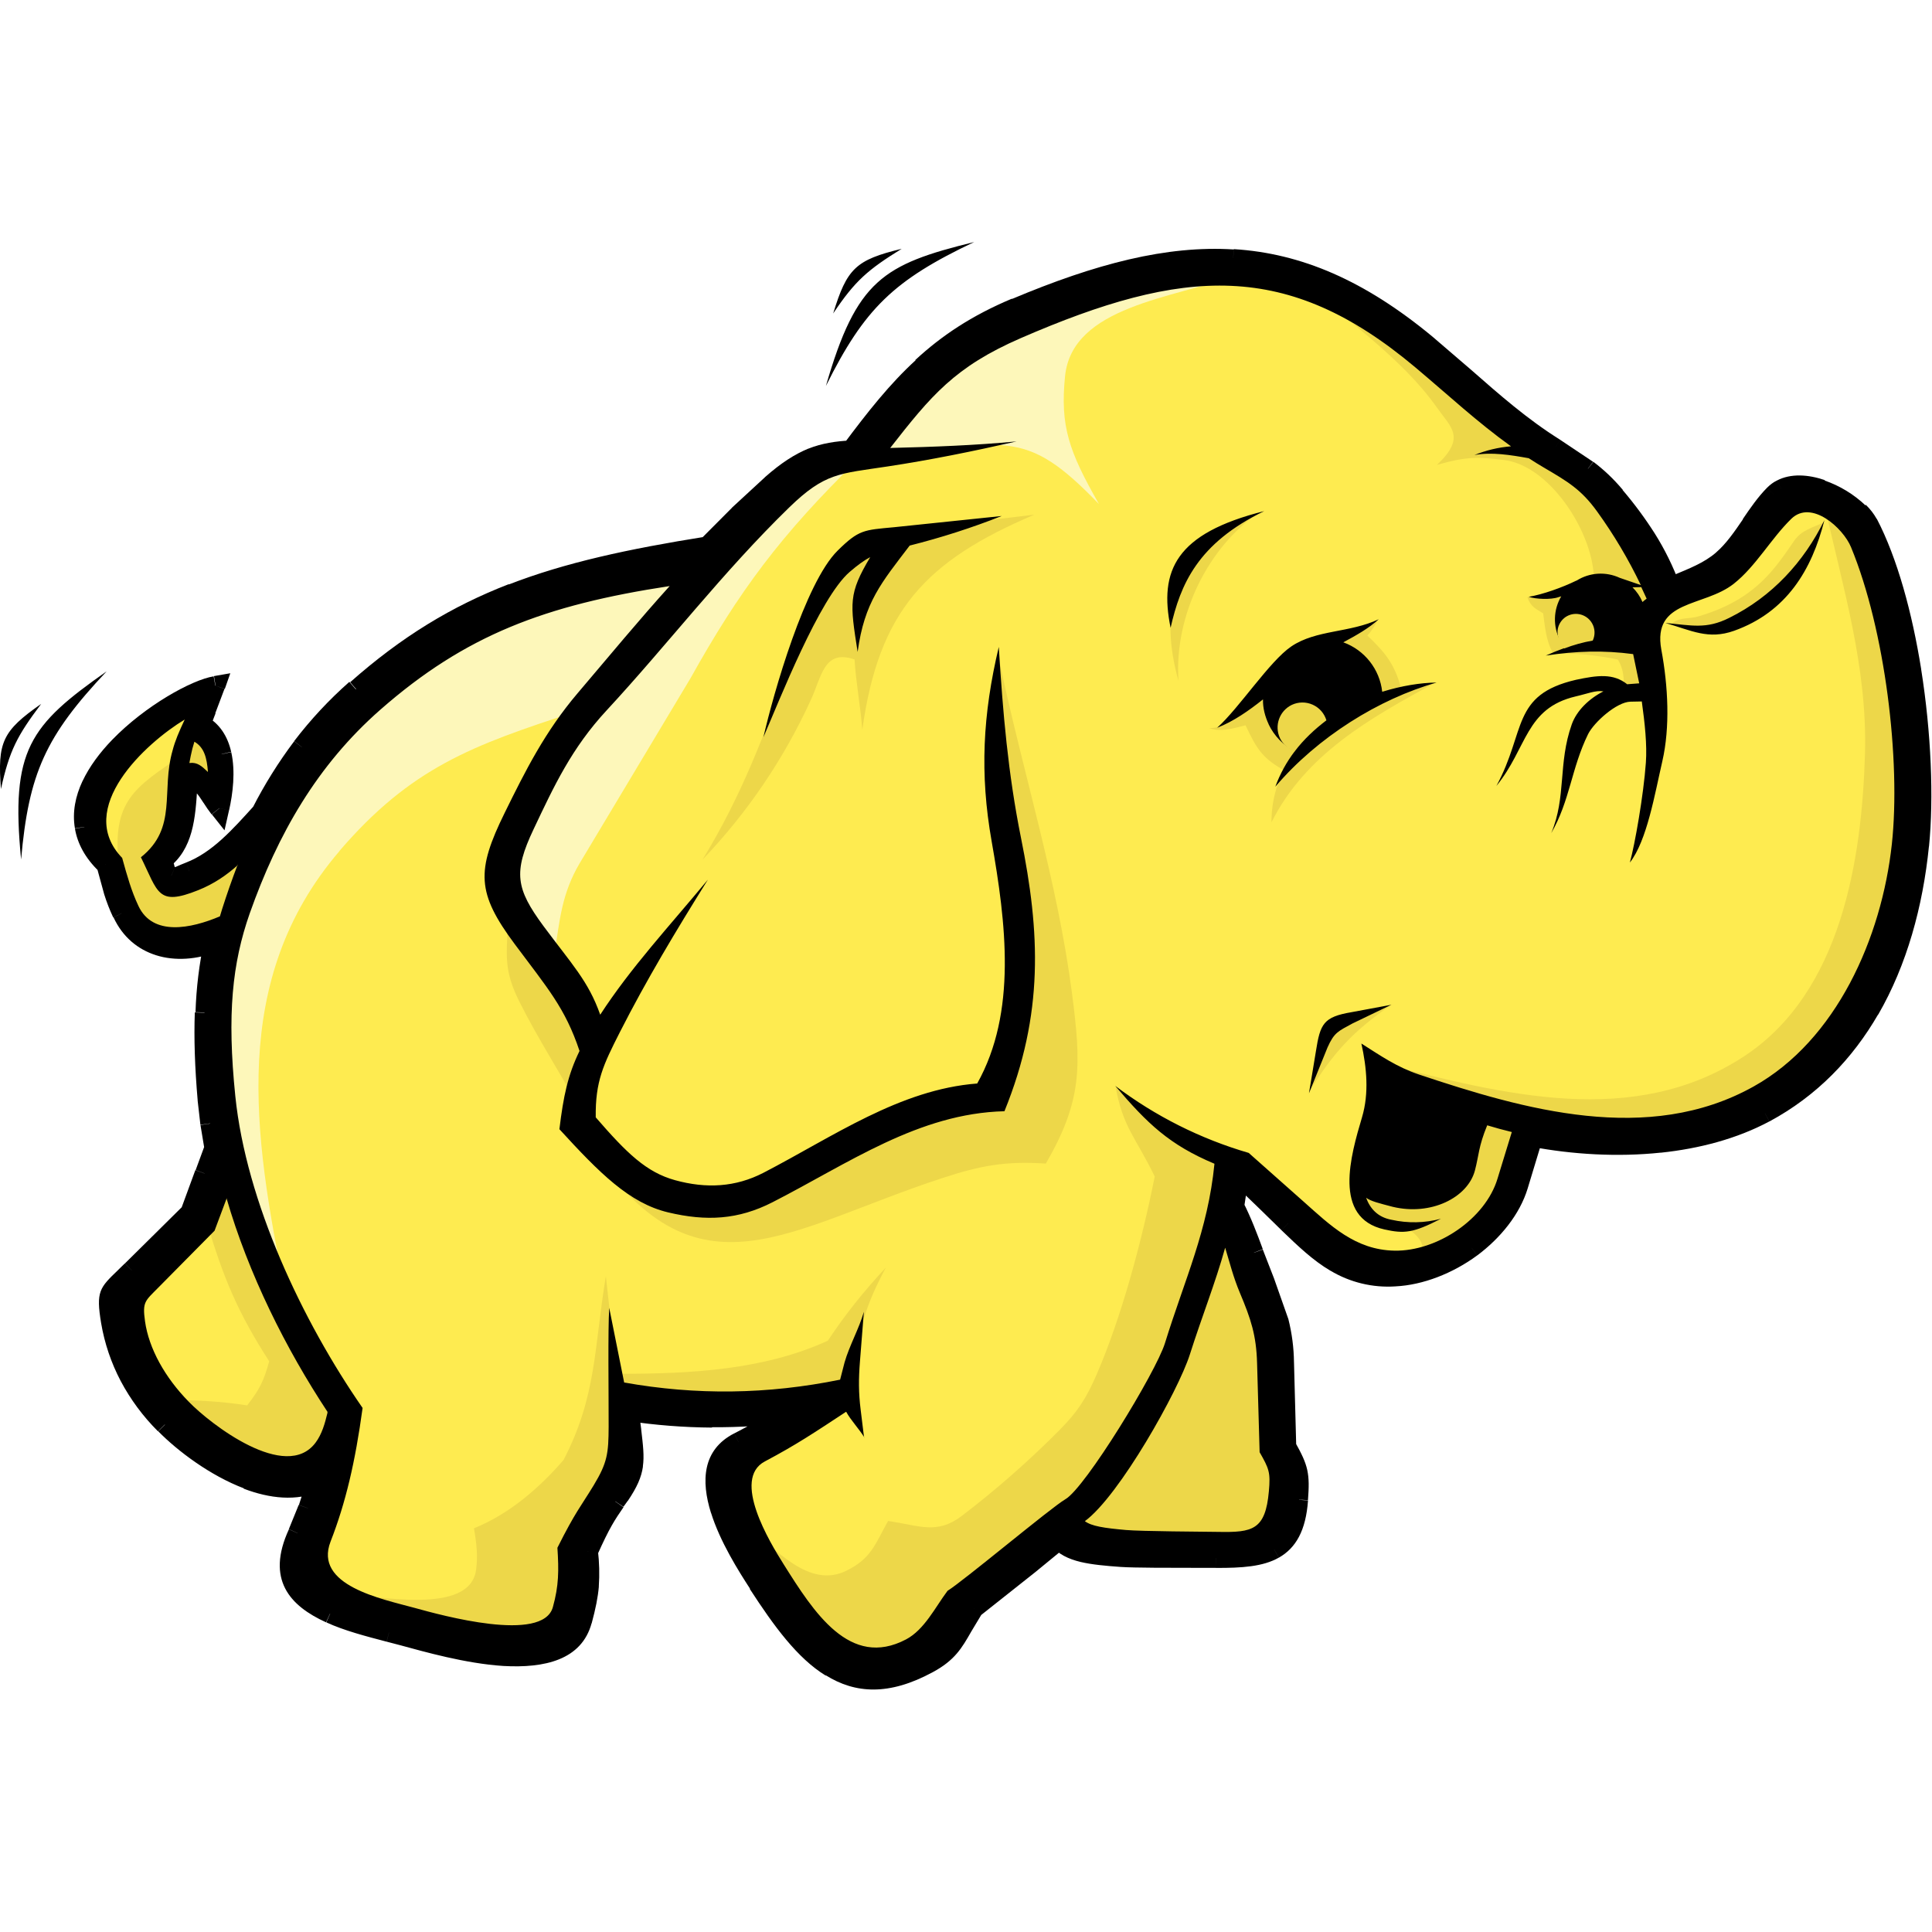
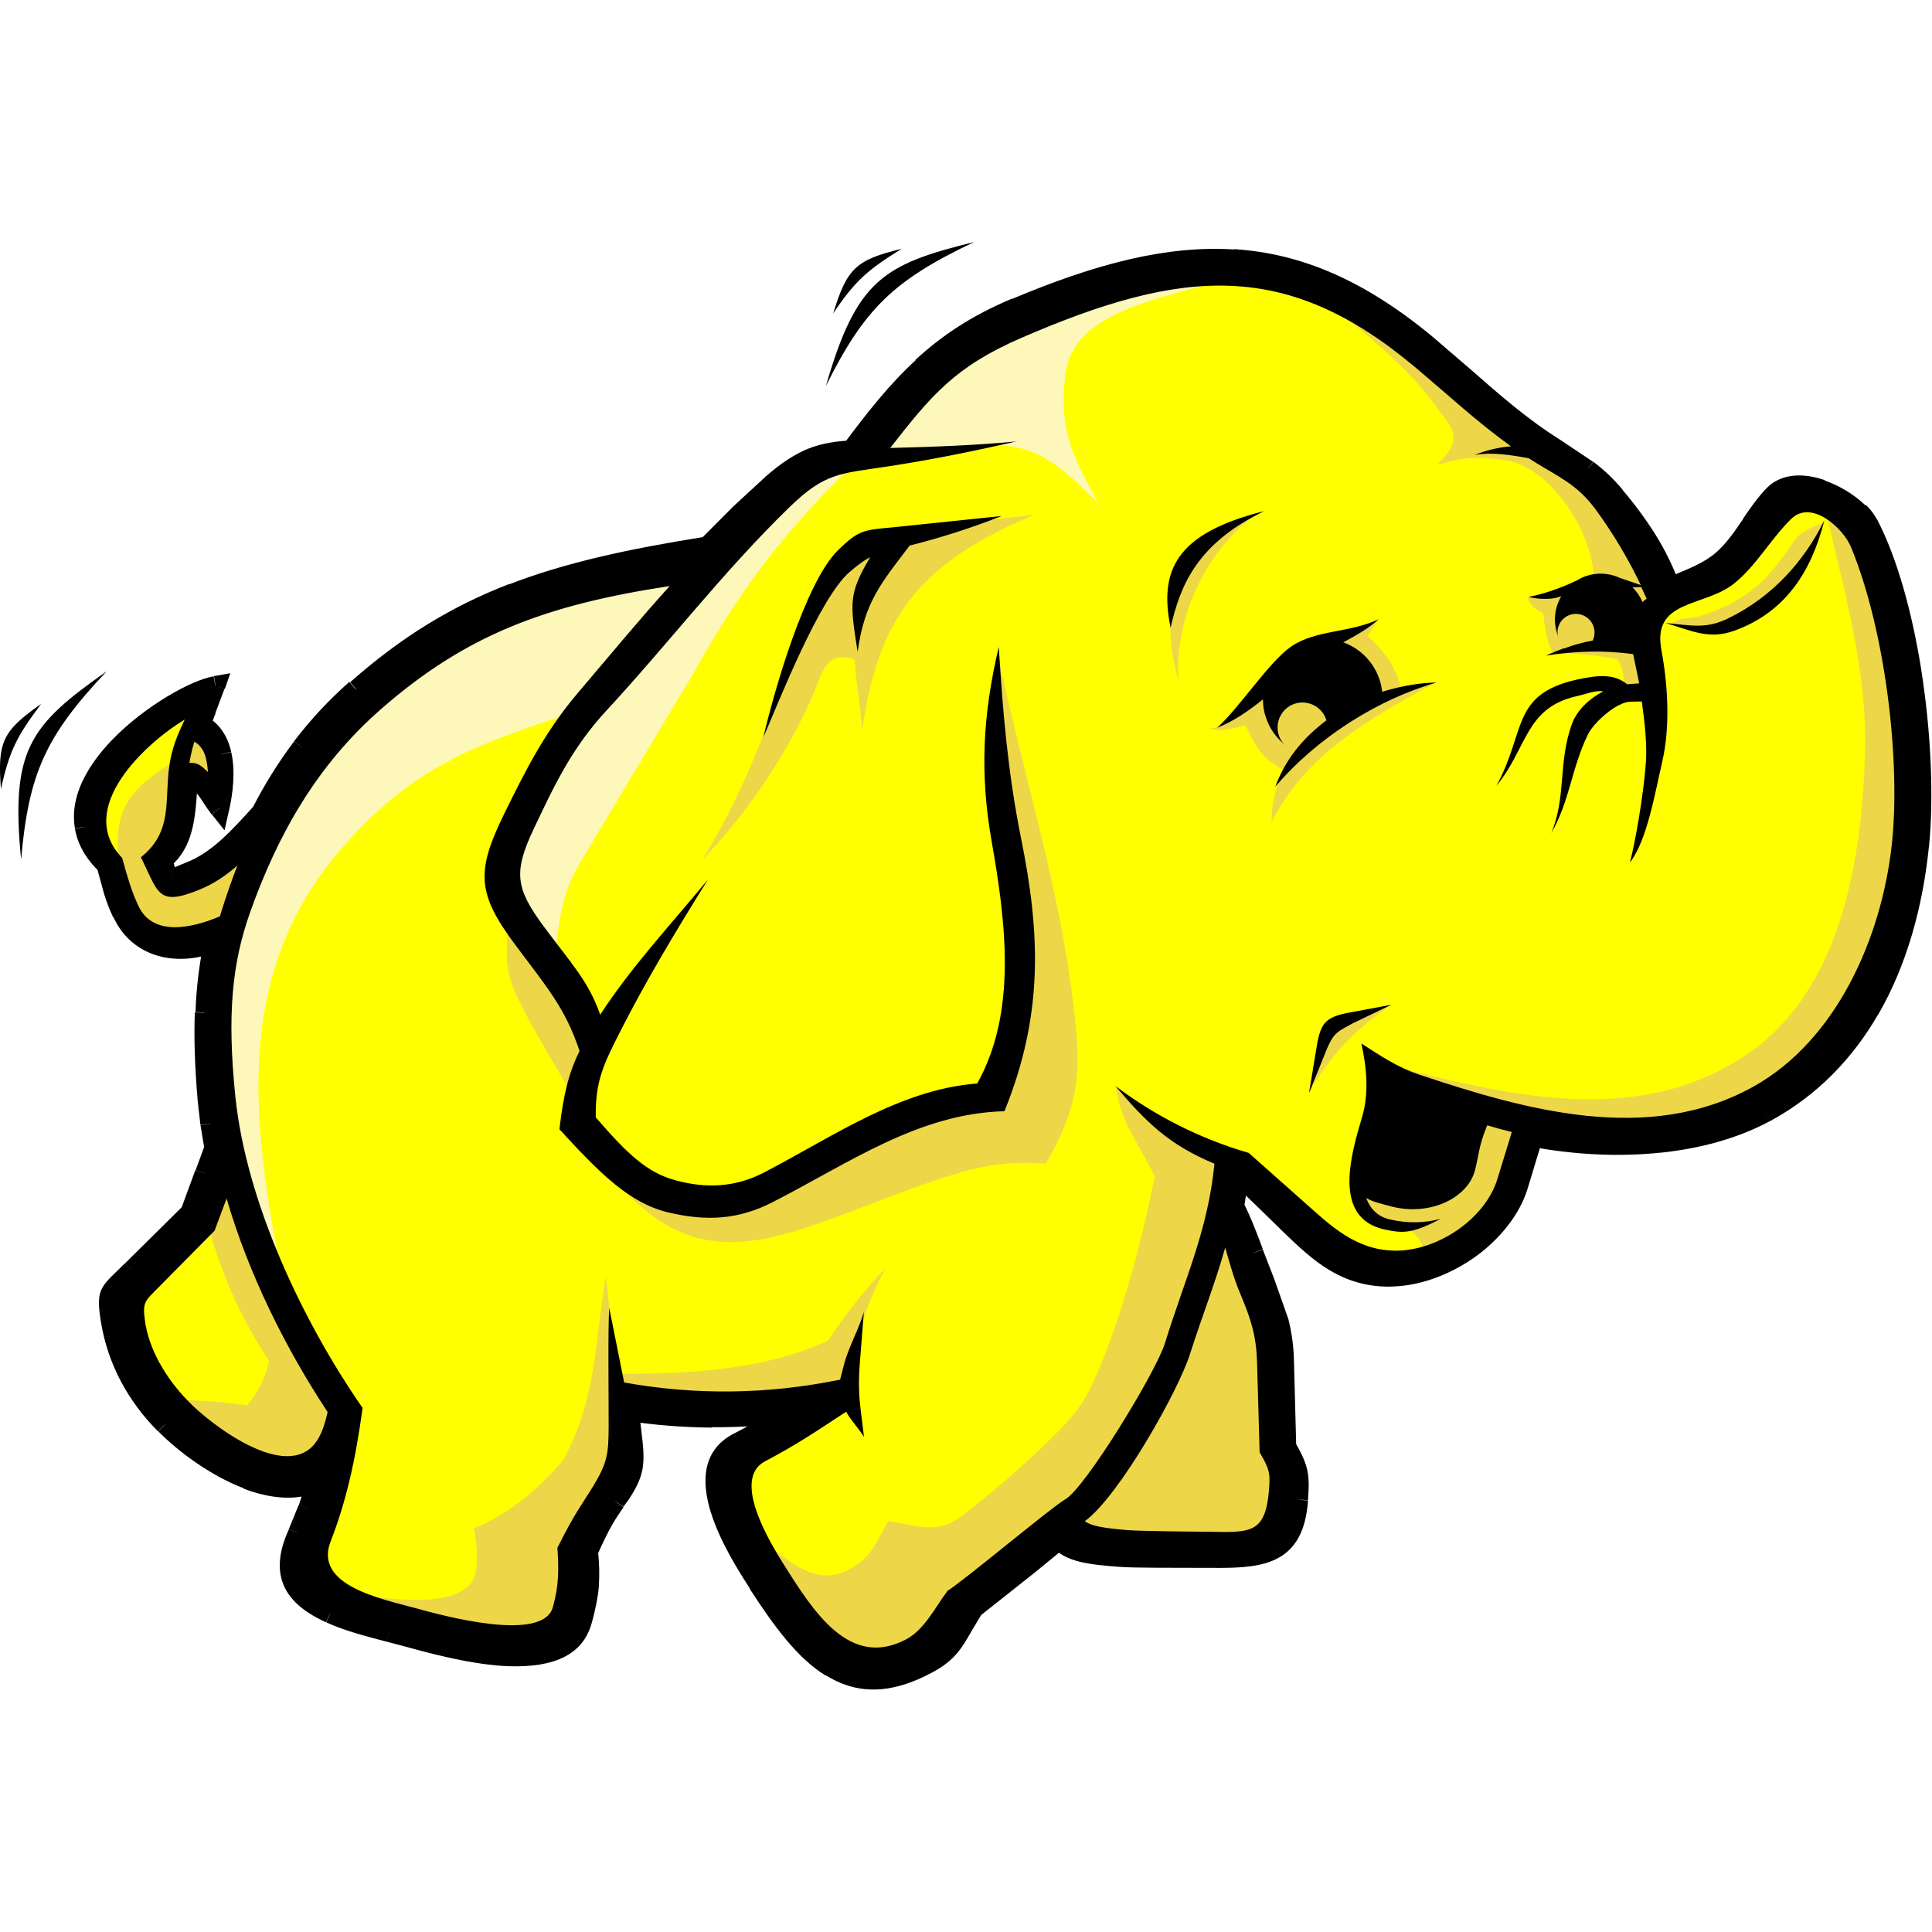
<svg xmlns="http://www.w3.org/2000/svg" viewBox="0 0 128 128">
  <path d="m14.805 76.246-.63 1.723-1.214-.446.633-1.718Zm-.63 1.723-.94 2.558L12 80.09l.941-2.563Zm-.94 2.558-.153.235-.453-.457Zm-.153.235-2.066 2.047-.907-.914 2.067-2.047Zm-2.066 2.047L9.184 84.62l-.907-.914 1.832-1.812ZM9.184 84.62l-.461.45-.895-.934.442-.43Zm-.461.45c-.825.796-.989.952-.75 2.374l-1.274.211c-.347-2.094-.105-2.332 1.133-3.52Zm-.75 2.374a11.433 11.433 0 0 0 1.168 3.45l-1.145.601a12.854 12.854 0 0 1-1.297-3.84Zm1.168 3.45a12.551 12.551 0 0 0 2.238 3.027l-.914.906a13.948 13.948 0 0 1-2.469-3.332Zm2.257 3.027c1.207 1.207 3.176 2.707 5.227 3.484l-.453 1.207c-2.242-.847-4.402-2.476-5.688-3.785Zm5.204 3.484c1.425.54 2.878.727 4.09.192l.519 1.199c-1.566.691-3.352.484-5.066-.168Zm4.09.192 1.25-.555-.368 1.316-.62-.171Zm.882.757-.566 1.79-1.203-.438.543-1.695Zm-.566 1.79-.695 1.703-1.176-.54.652-1.601Zm-.695 1.703c-1.094 2.39.05 3.656 1.824 4.46l-.535 1.176c-2.399-1.093-4-2.832-2.461-6.164Zm1.824 4.46c1.136.516 2.508.876 3.8 1.208l-.324 1.25c-1.34-.352-2.8-.727-3.992-1.278Zm3.8 1.208.903.238-.328 1.246-.895-.234Zm.903.238c1.539.414 4.191 1.2 6.582 1.328l-.078 1.293c-2.504-.16-5.246-.945-6.832-1.375Zm6.582 1.328c2.16.137 4.086-.227 4.531-1.879l1.246.328c-.66 2.453-3.125 3-5.86 2.844Zm4.531-1.879a12.8 12.8 0 0 0 .43-2.2l1.293.106c-.063.727-.215 1.473-.477 2.446Zm.43-2.2c.058-.675.031-1.327-.051-2.16l1.281-.12c.094.793.114 1.59.059 2.386Zm-.051-2.16.05-.323.59.257Zm.05-.323c.872-1.942 1.227-2.47 1.86-3.395l1.067.73c-.586.856-.918 1.34-1.746 3.188Zm1.86-3.395.281-.414 1.07.719-.288.398Zm.281-.414c.493-.734.72-1.2.793-1.727l1.282.176c-.106.723-.391 1.367-1 2.274Zm.793-1.727c.075-.53 0-1.164-.117-2.132l1.281-.149c.125 1.067.211 1.762.11 2.461Zm-.117-2.132-.074-.614 1.277-.16.082.629Zm-.074-.614-.094-.636 1.282-.188.09.66Zm-.094-.636-.125-.864.86.133-.094.64Zm.735-.735c1.789.27 3.597.41 5.41.422l-.008 1.293a39.45 39.45 0 0 1-5.594-.437Zm5.41.403a41.704 41.704 0 0 0 5.363-.325l.152 1.278c-1.847.23-3.683.347-5.523.336Zm5.363-.325.402 1.2-.324-.56Zm.402 1.2-3.414 1.824-.59-1.153 3.36-1.793Zm-3.414 1.824-.297.152-.59-1.152.297-.153Zm-.297.152c-1.367.7-1.402 2.176-.894 3.723l-1.234.383c-.66-2.114-.57-4.172 1.535-5.258Zm-.894 3.723c.547 1.75 1.707 3.594 2.437 4.719l-1.078.699c-.77-1.184-1.996-3.13-2.59-5.04Zm2.437 4.719c1.528 2.351 2.965 4.332 4.602 5.347l-.672 1.102c-1.871-1.149-3.414-3.254-5.031-5.746Zm4.602 5.347c1.559.961 3.387 1.047 5.809-.262l.609 1.141c-2.89 1.566-5.129 1.426-7.09.2Zm5.809-.262c1.14-.597 1.527-1.289 2.043-2.195l1.125.637c-.625 1.094-1.086 1.906-2.559 2.7Zm2.043-2.195.757-1.246 1.07.715-.702 1.168Zm.757-1.246.227-.21.309.566Zm.227-.21c.398-.208 1.988-1.54 3.559-2.837l.824.996-3.758 2.977Zm3.559-2.837 2.015-1.656.813 1.008-2.004 1.644Zm2.015-1.656.496-.402.41.492-.5.414Zm.906.09c.258.308.664.5 1.2.633l-.301 1.257c-.824-.199-1.461-.515-1.914-1.058Zm1.2.633c.636.152 1.472.226 2.484.3l-.094 1.29c-1.058-.075-1.945-.157-2.691-.333Zm2.484.3c.793.059 3.328.055 4.969.055v1.293c-1.676 0-4.266 0-5.063-.059Zm4.969.055 1.207.004-.004 1.289h-1.203Zm1.207.004c1.527.008 2.738-.063 3.539-.516l.633 1.13c-1.051.597-2.45.687-4.176.679l.008-1.293Zm3.539-.516c.726-.414 1.168-1.226 1.277-2.75l1.293.09c-.144 2-.808 3.153-1.933 3.79Zm1.277-2.75c.059-.8.07-1.25-.02-1.648l1.262-.281c.121.566.114 1.12.047 2Zm-.02-1.648c-.085-.402-.296-.817-.679-1.5l1.133-.633c.437.785.683 1.285.808 1.852Zm-.679-1.5-.078-.3.644-.017Zm-.078-.3-.074-2.786 1.289-.031.074 2.785Zm-.074-2.786-.075-2.8 1.29-.028.074 2.797Zm-.075-2.8a11.39 11.39 0 0 0-.332-2.571l1.25-.317c.235.938.36 1.895.371 2.86Zm-.332-2.571c-.203-.8-.496-1.567-.894-2.52l1.191-.5.953 2.703Zm-.894-2.52-.762-1.968 1.211-.442.742 1.91Zm.45-2.414-.606.2Zm-1.212.45-1.254-3 1.156-.602c.551 1.09.926 2.098 1.31 3.133Zm-1.254-3-.062-.403.636.113Zm-.062-.403.16-1 1.281.16-.16 1.063Zm.16-1 .113-1.039 1.293.106-.129 1.097Zm.113-1.039.121-1.352.973.942-.45.469Zm1.094-.414 1.898 1.832-.894.934-1.899-1.832Zm1.898 1.832 1.399 1.367-.895.934-1.398-1.367Zm1.399 1.367c1.023.989 1.96 1.883 3 2.5l-.656 1.117c-1.165-.687-2.153-1.636-3.239-2.68Zm3 2.5a6.163 6.163 0 0 0 3.59.86l.062 1.293a7.414 7.414 0 0 1-4.308-1.04Zm3.59.86c1.601-.075 3.289-.75 4.707-1.801l.77 1.043c-1.618 1.191-3.602 1.965-5.415 2.05Zm4.707-1.801c1.355-1 2.433-2.324 2.87-3.766l1.243.375c-.523 1.719-1.8 3.281-3.34 4.434Zm2.87-3.766.458-1.492 1.238.371-.453 1.496Zm.458-1.492.527-1.742 1.238.375-.527 1.738Zm.527-1.742.168-.555.567.11-.122.632Zm.738-.445c2.602.496 5.47.667 8.207.402l.125 1.277c-2.863.301-5.84.121-8.57-.394Zm8.207.402c2.407-.254 4.727-.867 6.72-1.93l.605 1.14c-2.145 1.145-4.63 1.802-7.2 2.071Zm6.72-1.93c2.921-1.558 5.12-3.863 6.698-6.601l1.121.64c-1.699 2.942-4.058 5.403-7.21 7.102Zm6.698-6.601.563.32Zm0 0c1.809-3.13 2.801-6.801 3.204-10.602l1.277.121c-.402 3.984-1.465 7.86-3.363 11.145Zm3.204-10.602c.312-3.098.136-7.324-.508-11.41l1.27-.2c.667 4.192.84 8.536.519 11.735Zm-.508-11.41c-.575-3.602-1.516-7.09-2.813-9.574l1.145-.598c1.36 2.61 2.344 6.234 2.941 9.973Zm-2.813-9.555a2.505 2.505 0 0 0-.488-.62l.906-.923c.29.278.535.598.73.95Zm-.488-.601a6.177 6.177 0 0 0-2.23-1.356l.402-1.2a7.53 7.53 0 0 1 2.715 1.653Zm-2.23-1.36c-.79-.27-1.586-.347-2.16-.05l-.594-1.145c.918-.48 2.074-.402 3.171-.027Zm-2.16-.05a1.414 1.414 0 0 0-.329.246l-.926-.907c.204-.199.403-.36.66-.484Zm-.329.246c-.527.535-.992 1.214-1.46 1.89l-1.067-.726c.5-.735 1.004-1.465 1.601-2.07Zm-1.46 1.89c-.61.895-1.227 1.79-2 2.473l-.84-.985c.671-.574 1.234-1.398 1.792-2.214Zm-2 2.473c-.973.832-2.098 1.281-3.15 1.703l-.48-1.2c.953-.402 2-.796 2.793-1.488Zm-3.15 1.703-.476.191-.492-1.195.488-.195Zm-.476.191-.601.254-.235-.629.61-.203Zm-.851-.375a16.54 16.54 0 0 0-1.524-3.086l1.098-.683a18.01 18.01 0 0 1 1.64 3.324Zm-1.524-3.086a24.274 24.274 0 0 0-2.023-2.738l.988-.828c.777.91 1.488 1.871 2.133 2.883Zm-2.023-2.738a10.458 10.458 0 0 0-1.742-1.66l.8-1.027c.68.515 1.305 1.093 1.95 1.859Zm-1.742-1.66c-.606-.46-1.29-.89-2.086-1.395l.683-1.093 2.184 1.46Zm-2.086-1.395c-2.254-1.41-4.14-3.066-6.07-4.757l.847-.977c1.887 1.656 3.734 3.281 5.906 4.64Zm-6.07-4.757-2.547-2.184.824-1 2.57 2.207Zm-2.547-2.184c-4.27-3.52-8.2-5.227-12.403-5.492l.082-1.29c4.48.278 8.672 2.079 13.164 5.798ZM81.66 17.801c-4.23-.266-8.754.918-14.12 3.199l-.5-1.191c5.55-2.336 10.25-3.563 14.698-3.282ZM67.54 21c-2.528 1.063-4.4 2.316-6.024 3.8l-.875-.948c1.73-1.602 3.718-2.938 6.398-4.063Zm-6.024 3.8c-1.637 1.512-3.047 3.302-4.602 5.41l-1.035-.769c1.613-2.16 3.062-4 4.8-5.59Zm-4.602 5.41-.2.247-.3.016-.031-.649Zm-.484.263c-.899.047-1.653.156-2.399.453l-.48-1.2c.906-.359 1.8-.492 2.812-.546Zm-2.399.453c-.761.304-1.547.812-2.5 1.66l-.855-.969c1.082-.957 2-1.535 2.875-1.894Zm-2.5 1.66-2.133 1.977-.902-.93 2.215-2.043Zm-2.133 1.977-.449-.47.45.466Zm-.003 0-2.055 2.07-.934-.895 2.102-2.11Zm-2.055 2.07-.367.191-.098-.636Zm-.367.191c-5.051.805-9.145 1.688-12.801 3.106l-.465-1.207c3.738-1.45 7.914-2.352 13.066-3.172ZM34.172 39.93c-3.629 1.406-6.828 3.34-10.117 6.261l-.856-.992c3.414-3.023 6.738-5.035 10.508-6.496ZM24 46.16a26.087 26.087 0 0 0-3.484 3.738l-1.028-.796a27.408 27.408 0 0 1 3.657-3.926Zm-3.484 3.738a26.99 26.99 0 0 0-2.625 4.204l-1.153-.586a30.181 30.181 0 0 1 2.75-4.403Zm-2.625 4.204-.098.136-.48-.43Zm-.098.136-2.254 2.348-.863-.965c.761-.684 1.46-1.469 2.16-2.242Zm-2.254 2.348c-.824.738-1.719 1.371-2.75 1.77l-.465-1.208c.86-.332 1.633-.878 2.356-1.53Zm-2.75 1.77h.012l-.23-.602Zm-.004 0c-.828.32-1.234.48-1.691.285l.5-1.192c.02.008.226-.105.73-.3Zm-1.691.285h-.004l.254-.594Zm-.004-.004c-.485-.203-.602-.602-.918-1.403l1.21-.449c.169.453.165.649.212.664Zm-.918-1.403L10 56.785l.387-.293.386.52Zm.2-.742c1.187-.89 1.3-2.668 1.405-4.398l1.293.082c-.125 2-.261 4.078-1.93 5.336Zm1.405-4.398.04-.617 1.292.093-.039.606Zm.04-.617.046-.63.63.032-.028.644Zm.675-.598c1.067.05 1.555.8 2.078 1.613l-1.086.7c-.336-.52-.644-1-1.05-1Zm2.078 1.613.457.66-1.011.801a10.284 10.284 0 0 1-.532-.766Zm.602 1.2-.297 1.32-.84-1.059.504-.402Zm-1.262-.282c.2-.972.387-2.254.149-3.3l1.261-.282c.29 1.281.106 2.758-.144 3.863Zm.149-3.3c-.149-.669-.47-1.243-1.07-1.551l.59-1.153c.987.516 1.51 1.403 1.737 2.403Zm-1.07-1.551-.512-.262.203-.535.605.222Zm-.31-.797.4-.977 1.202.473-.367.953Zm.4-.977.593-1.57 1.2.426-.61 1.617Zm1.097-1.992 1.082-.188-.363 1.036-.614-.211Zm.199 1.27c-1.254.203-4.008 1.765-6.008 3.84l-.933-.891c2.199-2.27 5.28-3.973 6.722-4.203Zm-6.008 3.84c-.726.753-1.34 1.566-1.73 2.394l-1.172-.54c.46-.976 1.156-1.905 1.969-2.745ZM6.641 52.3c-.371.789-.54 1.597-.407 2.383l-1.27.199c-.183-1.063.028-2.125.505-3.14Zm-.407 2.383c.125.714.508 1.43 1.23 2.125l-.894.933c-.937-.898-1.437-1.86-1.605-2.84Zm1.23 2.125.2.312-.625.156Zm.2.312.473 1.742-1.235.383-.492-1.8Zm.473 1.742c.14.465.32.922.527 1.36L7.5 60.78a12.005 12.005 0 0 1-.598-1.535Zm.527 1.36c.465.965 1.203 1.554 2.05 1.828l-.394 1.23c-1.172-.375-2.187-1.183-2.8-2.504Zm2.05 1.828c.99.32 2.141.199 3.216-.2l.468 1.2c-1.343.523-2.8.64-4.082.23Zm3.216-.2 1.117-.44-.254 1.175-.633-.137Zm.863.739c-.305 1.394-.488 2.86-.55 4.515l-1.29-.046c.05-1.594.242-3.184.578-4.743Zm-.594 4.531c-.058 1.652.004 3.508.188 5.688l-1.29.105c-.19-2.207-.253-4.113-.19-5.84Zm.188 5.688.172 1.535-1.282.172-.183-1.602Zm.172 1.535.261 1.601-1.265.239-.274-1.649Zm.261 1.601-.027.344-.605-.2" />
-   <path fill="#feeb50" fill-rule="evenodd" stroke="#1f1917" stroke-miterlimit="10" stroke-width=".19" d="M47.172 37.188 38.66 38.59l-7.765 3.402-6.594 4.149-6.278 7.66-3.546 3.754-3.426 1.265-.906-2.215 1.585-2.289.356-3.226 1.059.039 1.16 1.059-.313-3.29-1.285-.859.04-1.25-3.044 1.723-2.762 3.258-.574 2.91 1.2 2.328 1.097 3.96 2.242 1.06 2.356-.118 2.23-1.297L14 68.145l1.488 8.402-1.636 3.883-5.372 5.78.954 3.458L12 93.676l4.797 3.375 2.543.347 2.828.094-1.766 7.246 6.489 2.66 8.086 1.063 2.765-1.809.211-4.89 3.086-5.11.215-4.039 7.445.532 6.914-.637-6.914 4.144 1.168 5 4.36 6.809 4.257 1.809 3.403-1.399 1.402-2.766 7.125-5.425 1.402 1.168 11.168.425 2.235-1.808.215-3.192-.746-1.398-.532-8.617-3.722-7.445.636-3.301 2.235 1.172 6.277 5.847 3.082.211 3.406-1.398 3.403-2.551 1.703-5.531 10 .636 6.062-2.34 4.895-4.574 3.508-6.593.851-7.766-.742-9.04-1.914-8.085-1.914-2.555-2.66-.851-4.68 5.105-4.254 1.492-3.723-6.171-3.726-3.403-2-1.277-8.082-6.7-6.488-3.511-6.489-.531-7.55 1.277-6.598 2.445-4.574 3.723-3.618 4.36-3.722 1.066Zm0 0" />
+   <path fill="#ffff00" fill-rule="evenodd" stroke="#1f1917" stroke-miterlimit="10" stroke-width=".19" d="M47.172 37.188 38.66 38.59l-7.765 3.402-6.594 4.149-6.278 7.66-3.546 3.754-3.426 1.265-.906-2.215 1.585-2.289.356-3.226 1.059.039 1.16 1.059-.313-3.29-1.285-.859.04-1.25-3.044 1.723-2.762 3.258-.574 2.91 1.2 2.328 1.097 3.96 2.242 1.06 2.356-.118 2.23-1.297L14 68.145l1.488 8.402-1.636 3.883-5.372 5.78.954 3.458L12 93.676l4.797 3.375 2.543.347 2.828.094-1.766 7.246 6.489 2.66 8.086 1.063 2.765-1.809.211-4.89 3.086-5.11.215-4.039 7.445.532 6.914-.637-6.914 4.144 1.168 5 4.36 6.809 4.257 1.809 3.403-1.399 1.402-2.766 7.125-5.425 1.402 1.168 11.168.425 2.235-1.808.215-3.192-.746-1.398-.532-8.617-3.722-7.445.636-3.301 2.235 1.172 6.277 5.847 3.082.211 3.406-1.398 3.403-2.551 1.703-5.531 10 .636 6.062-2.34 4.895-4.574 3.508-6.593.851-7.766-.742-9.04-1.914-8.085-1.914-2.555-2.66-.851-4.68 5.105-4.254 1.492-3.723-6.171-3.726-3.403-2-1.277-8.082-6.7-6.488-3.511-6.489-.531-7.55 1.277-6.598 2.445-4.574 3.723-3.618 4.36-3.722 1.066Zm0 0" />
  <path fill="#fdf7ba" fill-rule="evenodd" d="M22.488 56.39c-7.288 8.506-5.687 18.818-3.648 28.92l-3.235-8.168-1.19-7.493.339-7.66 3.062-7.32 4.602-6.809 7.148-5.96 7.832-3.239 9.196-1.191-8.512 9.703c-6.836 2.215-10.867 3.71-15.59 9.2" />
  <path fill="#fdf7ba" fill-rule="evenodd" d="M56.805 30.484c-5.07 4.946-7.836 8.676-11.063 14.461l-7.316 12.211c-1.227 2.067-1.34 3.801-1.711 6.188l-3.578-4.258 1.703-5.11 5.785-10.382 12.262-12.09 3.914-1m25.031-12.262c-4.059 1.524-10.8 2.028-11.27 6.684-.332 3.304.25 4.969 2.247 8.469-4.926-5.098-6.145-4.31-15.66-2.723l4.085-5.79 7.149-4.425 9.195-2.047 4.258-.168" />
  <path fill="#edd749" fill-rule="evenodd" d="M93.031 81.238c1.352.836 1.32 1.442 1.094 2.012l3.2-1.281 2.073-2.797 1.54-3.965-1.965-1.48-8.586 1.093-.64 1.739.198 2.464.801 1.461 1.281.641 1.004.09m-.8-14.68c-4.301 1.242-4.27 1.586-5.54 5.856 1.68-2.692 2.922-4.051 5.54-5.856m28.628-31.933c-.765.351-1.507.523-1.988 1.222-1.027 1.504-1.91 2.774-3.613 3.832-.863.532-1.746.88-2.656 1.16-.754.235-1.207.028-1.848.485l1.137.203h2.52l3.109-1.922 1.828-1.922 1.511-3.062m-68.574 9.55c-1.691 4.637-3.172 8.61-5.738 12.801a38.33 38.33 0 0 0 7.164-10.558c.73-1.555.867-3.403 2.906-2.7.09 1.551.399 3.106.512 4.66 1.098-7.89 4.203-11.19 11.398-14.253l-6.12.73-5.755 1.281-2.851 4.09-1.555 3.93m14-.16c1.555 7.324 3.797 14.351 4.77 21.793.632 4.832.699 7.152-1.73 11.328-2.661-.176-4.31.125-6.884.969-10.234 3.355-16.105 8.289-23.004-1.653l6.61 3.114 4.707-.926 8.312-4.84 6.489-1.281 2.097-8.77-1.554-11.605-.2-5.48.368-2.65m17.625 45.313c-.86 5.95 2 9.149.804 10.793-.336.465-.785 1.278-1.289 1.5-1.8.793-4.27-.148-4.449.317H73l-2.375-1.008 3.652-4.293 3.567-7.766 2.281-7.855h1.188l2.562 8.312" />
  <path fill="#edd749" fill-rule="evenodd" d="M73.91 71.984c.48 2.704 1.32 3.344 2.594 5.961-.848 4.266-2.207 9.34-3.844 13.106-.687 1.586-1.246 2.46-2.457 3.687a62.957 62.957 0 0 1-6.457 5.676c-1.676 1.293-2.848.645-4.91.356-.883 1.593-1.121 2.476-2.742 3.285-2.489 1.246-4.715-1.438-6.668-3.012l4.226 6.605 2.926 2.743 2.465.367 3.289-2.012 1.734-3.289 3.657-2.738 4.476-3.84 2.832-4 2.559-4.75 3.289-9.867.273-3.746-4.109-1.829-3.133-2.68m-32.77 19.01c4.614 0 9.481-.254 13.704-2.192 1.195-1.793 2.375-3.261 3.84-4.84-1.329 2.512-1.746 3.934-2.098 6.758l-1.371 2.012-10.414.273-3.403-.367-.363-.363.09-1.281M40.5 87.8l-.36-3.246c-.788 4.742-.6 7.922-2.8 12.168-1.63 1.89-3.64 3.609-5.938 4.53.196 1.161.254 1.892.141 2.743-.402 3.074-6.55 1.715-9.074 1.594l12.164 3.133 2.738-1.098.914-5.3 2.563-4.75.453-2.923-.797-6.851m-6.836-26.75c-.129 2.304-.277 3.265.738 5.304 1.293 2.586 2.883 5 4.285 7.598l.457-5.113-5.48-7.77M14.895 78.47l-1.188 2.523c1.09 3.668 2.059 5.992 4.129 9.195-.36 1.297-.633 1.864-1.461 2.922-1.824-.28-3.441-.359-5.29-.355l6.118 4.75 3.016-.547 3.011-3.016-4.293-6.668-4.046-8.804M120.867 33.4c1.238 5.593 2.844 10.75 2.695 16.476-.199 7.023-1.55 15.902-8.058 20.137-7.293 4.746-15.848 2.5-23.848.468l9.778 4 9.136.457 6.211-1.828 4.84-4 3.656-7.675 1.368-8.86-1.094-8.68-2.012-8.59-2.68-1.902M12.09 50.04c-3.288 2.16-4.609 3.102-4.245 7.094l.992 3.586 1.398.949 1.73.574 3.138-.738 1.605-4.988-4.45 2.187h-1.03L10.07 56.93l1.403-2.059.738-3.918.95.29 1.152.905-.165-2.058-.785-1.32-.785-.66-.492 1.94m74.242-31.452c2.938 2.726 6.543 5.097 8.89 8.43.91 1.288 1.923 1.949-.015 3.769 2.043-.582 2.805-.52 4.442-.32 2.976.363 5.765 4.593 5.945 7.625-.04.285-.828.93-3.13 1.558-.046.09-1.3-.172-1.269-.086.243.656.563.754 1.047 1.063.106.726.172 1.847.668 2.644a19.94 19.94 0 0 1 4.281.414c.481.793.407 1.586.368 2.375l1.644-.273-.457-3.746 1.461-2.465-2.101-4.75-4-3.84-.387-.02-4.52-2.773-7.375-6.031-5.472-3.574m4.93 22.504c-.157.27-.391.703-.688 1.003 1.222 1.16 1.824 1.93 2.258 3.567l-4.149 2.058-3.508 3.368c-1.543-.828-1.925-1.465-2.671-3.047-.868.23-1.692.453-2.407.187.453.004.735-.11 1.188-.39l2.234-2.32 3.945-2.989 2.602-.84c.328-.136.879-.46 1.211-.597" />
  <path fill="#edd749" fill-rule="evenodd" d="M95.102 45.227C90.699 47.602 86.488 50 84.238 54.48c0-5.71 5.735-8.222 10.867-9.25M83.36 33.992c-3.265 2.23-5.574 6.723-5.285 11.106-1.062-3.793-.687-7.399 2.602-10l1.652-.805 1.05-.3" />
  <path fill-rule="evenodd" d="m89.602 67.809 2.574-1.239-2.633.489c-1.856.316-2.074.761-2.36 2.586l-.46 2.789 1.226-3.032c.446-1 .7-1.074 1.653-1.593Zm-34.403-47.04c1.461-2.183 2.301-2.898 4.54-4.285-3.044.735-3.626 1.301-4.54 4.286Zm-.48 4.801c2.554-5.129 4.484-7 9.824-9.535-6.04 1.48-7.8 2.531-9.824 9.535ZM.062 52.281c.563-2.57 1.083-3.543 2.668-5.648C.16 48.43-.176 49.168.063 52.28ZM57.25 95.266l-.23-1.871c-.141-1.13-.137-2.047-.047-3.184l.261-3.3c-.32 1.12-.96 2.234-1.28 3.355l-.294 1.14c-4.8.977-9.527 1.043-14.308.188l-.989-4.942c-.093 1.48-.035 5.575-.039 7.868-.008 1.777-.082 2.382-.996 3.894-.86 1.414-1.2 1.738-2.398 4.129.097 1.508.097 2.504-.301 3.934-.668 2.402-7.39.539-9.16.05-2.184-.597-6.7-1.484-5.567-4.398 1-2.563 1.633-5.266 2.121-8.848-4-5.765-7.718-13.66-8.433-20.66-.555-5.433-.203-8.8.953-12.101 1.863-5.266 4.469-9.825 8.652-13.497 5.64-4.949 10.914-6.937 19.172-8.195-1.988 2.2-3.953 4.574-6.094 7.094-2.168 2.55-3.457 5.129-4.832 7.922-1.898 3.851-1.859 5.316.66 8.703 2.172 2.918 3.344 4.23 4.294 7.082-.782 1.613-1.067 3-1.333 5.183 2.66 2.907 4.637 4.899 7.204 5.512 2.53.602 4.644.489 6.914-.672 5.03-2.574 9.687-5.894 15.367-6.03 2.625-6.462 2.36-11.856 1.098-18.102-.86-4.266-1.204-8.305-1.473-12.66-1.063 4.48-1.266 8.402-.473 12.878.95 5.403 1.692 11.32-.957 16.047-5.133.395-9.535 3.516-14.16 5.914-1.86.961-3.797 1.059-5.855.492-1.91-.527-3.2-1.789-5.258-4.164-.032-2.386.504-3.484 1.597-5.64 1.762-3.465 3.704-6.696 5.832-10.106-2.609 3.149-5.082 5.797-7.132 8.946-.786-2.239-1.907-3.372-3.77-5.887-1.812-2.461-2.004-3.54-.644-6.403 1.355-2.863 2.52-5.374 4.843-7.878 4.016-4.336 7.692-9.16 12.082-13.43 2.383-2.32 3.352-2.242 6.512-2.723 2.86-.433 5.648-1 8.563-1.66-2.801.262-5.547.363-8.29.43l-.085.004c2.699-3.45 4.265-5.371 8.652-7.278 10.797-4.687 17.656-5.195 26.137 1.934 2.199 1.848 4.117 3.64 6.343 5.234a8.121 8.121 0 0 0-2.425.578c1.12-.214 2.418-.003 3.601.211.328.215.664.422 1.004.621 1.574.926 2.469 1.442 3.531 2.918a31.51 31.51 0 0 1 2.887 4.864l-1.398-.48a2.994 2.994 0 0 0-2.84.175l-.067.027c-.87.426-2.199.907-3.12 1.055.46.16 1.48.2 1.96.027.063-.023.13-.043.195-.058a3.002 3.002 0 0 0-.082 2.91l.004.008c.079.191.192.367.32.496-.429.156-.85.328-1.269.512 2.012-.305 3.824-.36 5.79-.098l.402 1.937-.73.055-.063.008c-.926-.738-1.961-.602-3.399-.297-4.3 1-3.289 3.395-5.27 7.031 2.055-2.511 1.903-5.14 5.25-5.93.801-.183 1.313-.417 1.84-.335-.949.48-1.77 1.27-2.097 2.187-.922 2.598-.348 4.801-1.36 7.207 1.25-2.168 1.325-4.281 2.442-6.562.402-.797 1.894-2.13 2.808-2.149l.75-.015c.2 1.437.356 2.875.27 4.058-.156 2.168-.723 5.383-1.059 6.614 1.133-1.454 1.649-4.54 2.149-6.708.52-2.261.387-4.972-.067-7.402-.601-3.332 2.809-2.789 4.801-4.36 1.461-1.152 2.473-3 3.813-4.304 1.332-1.293 3.43.61 3.953 1.875 2.27 5.492 3.305 14.14 2.707 19.68-.676 6.215-3.68 13-9.16 16.058-6.989 3.903-15.23 1.524-22.172-.796-1.48-.5-2.512-1.227-3.813-2.051.352 1.597.516 3.289.043 4.883-.75 2.527-1.96 6.668 1.48 7.433 1.31.29 1.9.246 3.747-.707a6.874 6.874 0 0 1-3.274.067c-.93-.172-1.425-.758-1.683-1.458.324.235.855.36 1.758.598 2.546.613 4.972-.61 5.449-2.398.273-1.032.23-1.575.816-3 .524.16 1.07.308 1.63.445l-.946 3.086c-.8 2.672-4.008 4.824-6.824 4.773-2.606-.046-4.254-1.675-6.051-3.273l-3.61-3.203a27.348 27.348 0 0 1-8.843-4.442c2.14 2.512 3.59 3.907 6.574 5.16-.434 4.426-1.973 7.657-3.281 11.891-.594 1.914-5.282 9.594-6.602 10.34-.926.535-6.726 5.398-7.8 6.063-.813 1.082-1.524 2.57-2.747 3.218-3.726 1.965-6.117-1.8-8.12-4.988-.915-1.45-3.446-5.629-1.24-6.8 2.087-1.106 3.259-1.895 5.388-3.294.312.57.847 1.121 1.199 1.692Zm12.945 6.75c-1.886 1.52-5.058 4.199-5.672 4.554-1.113 1.66-1.25 2.692-3.035 3.657-5.312 2.875-8.129-.461-11.273-5.305-1.5-2.309-4.774-7.602-1.3-9.367 1.464-.75 2.573-1.32 3.679-1.957-3.645.449-7.227.457-10.946-.102l.168 1.27c.243 2.03.32 2.656-.78 4.293-.81 1.195-1.118 1.539-2.09 3.71a10.749 10.749 0 0 1-.4 4.606c-1.105 4.105-8.773 1.855-11.898 1.012-3.761-1.016-9.132-1.965-6.93-6.801a23.643 23.643 0 0 0 1.231-3.395c-3.289 1.454-7.855-1.632-10.035-3.816-2.07-2.074-3.195-4.484-3.586-6.824-.336-1.989-.027-2 1.39-3.387l3.903-3.86 1.574-4.28a30.883 30.883 0 0 1-.449-3.2c-.398-4.39-.25-7.515.379-10.39-2.29.89-4.914.472-6.082-1.957-.441-.922-.707-1.864-1.043-3.227-5.105-4.922 4.46-11.36 7.25-11.848-.32.907-.668 1.735-.977 2.559 1.891 1 1.66 3.77 1.262 5.57-.68-.86-1.058-2-2.062-2.031-.145 2.031-.118 4.281-1.707 5.469.468 1.258.445 1.258 1.8.746 1.895-.73 3.325-2.356 4.758-3.945 1.547-3.012 3.531-5.696 6.262-8.114 6.703-5.941 13.039-7.886 23.242-9.511a70.694 70.694 0 0 1 4.27-4.114c2.039-1.8 3.367-2.176 5.297-2.277 3.195-4.274 5.707-7.246 10.914-9.442 10.914-4.593 18.437-4.816 27.199 2.41 2.894 2.387 5.363 4.9 8.547 6.895 1.61 1.008 2.757 1.735 4 3.188 1.535 1.832 2.789 3.66 3.66 6.015 1.129-.465 2.414-.898 3.45-1.789 1.343-1.144 2.194-3.058 3.437-4.32 1.648-1.668 5.41.348 6.242 1.941 2.832 5.399 3.988 15.407 3.386 21.344-.746 7.34-3.77 14.281-10.242 17.734-4.398 2.344-10.297 2.563-15.351 1.61l-1 3.23c-1 3.23-4.817 5.868-8.164 6.028-3.215.148-4.961-1.508-7.07-3.543l-3.317-3.2a23.718 23.718 0 0 1-.281 2.098c.875 1.719 1.293 3.23 2.039 5.004.797 1.953 1.199 3.234 1.273 5.324l.149 5.567c.828 1.468.898 1.828.8 3.511-.254 3.543-2.207 3.883-5.46 3.864-1.083-.008-5.2.02-6.2-.059-2.074-.148-3.441-.305-4.156-1.16Zm10.973-19.344c-.652 2.34-1.535 4.543-2.34 7.074-.762 2.395-4.66 9.352-6.953 11.035.445.332 1.266.457 2.727.586 1.035.09 5.109.11 6.128.125 2.254.043 3.11-.129 3.336-2.691.114-1.258.012-1.492-.613-2.59l-.168-5.89c-.05-1.86-.41-2.934-1.14-4.669-.438-1.039-.676-2.007-.973-2.984ZM12.566 50.55c.508-.063.801.207 1.211.597-.07-.933-.242-1.625-.898-2.007-.047.152-.09.308-.133.46-.078.317-.144.633-.2.954Zm3.176 6.746c-.367.96-.707 1.93-1.02 2.914l-.152.5c-1.922.816-4.449 1.332-5.398-.688-.469-1-.735-1.945-1.078-3.183-3.168-3.281 1.566-7.613 4.144-9.168-.375.8-.64 1.41-.8 2.035-.786 2.707.355 5.129-2.102 7.09 1.152 2.332 1.098 3.262 3.789 2.183 1.04-.414 1.895-1 2.656-1.687Zm-.738 22.078c1.46 5.04 3.941 9.996 6.691 14.16v.074c-.172.715-.37 1.414-.789 1.973-1.968 2.633-6.968-1.23-8.398-2.71-1.586-1.614-2.645-3.532-2.899-5.325-.183-1.313-.004-1.34.91-2.27l3.696-3.738.808-2.16Zm93.152-40.465c.281.281.508.61.664.977.086-.082.176-.153.274-.223l-.356-.766-.597.016ZM84.06 48c-.254-.54-.399-1.105-.383-1.664-.946.754-1.969 1.469-3.035 1.879 1.468-1.317 3.468-4.41 4.914-5.39 1.64-1.11 3.875-.891 5.789-1.798-.653.594-1.492 1.07-2.348 1.528a3.95 3.95 0 0 1 2.578 3.277c1.285-.398 2.551-.602 3.602-.61-3.801 1.075-7.883 3.602-10.684 6.9a8.892 8.892 0 0 1 1.285-2.345 3.95 3.95 0 0 1-1.734-1.8ZM66.355 34.191a49.488 49.488 0 0 1-6.085 1.954c-1.875 2.464-3 3.742-3.45 7.046-.508-3.25-.613-3.851.836-6.28-.398.21-.808.503-1.367.984-2 1.726-4.656 8.52-5.71 10.945.667-2.922 2.76-10.227 4.913-12.356 1.414-1.398 1.738-1.367 3.735-1.554l7.128-.742Zm44 7.082c1.711.16 2.688.426 4.2-.332 2.855-1.41 4.957-3.718 6.316-6.476-.832 3.293-2.508 6.086-5.988 7.328-1.707.605-2.809-.02-4.547-.52Zm-32.8.32c.644-2.855 1.789-5.6 6.203-7.73-5.875 1.473-6.977 3.942-6.203 7.73ZM1.398 56.942c.504-5.707 1.618-8.171 5.668-12.464C1.961 48.059.691 49.69 1.398 56.94" />
  <path fill="#edd749" fill-rule="evenodd" d="M84.8 48.902c-.386-.82-.038-1.8.778-2.199a1.658 1.658 0 0 1 2.3 1.02c-.784.597-1.507 1.27-2.108 2.066a1.802 1.802 0 0 1-.97-.883m18.391-7.113c.028-.324.184-.625.43-.836.25-.21.574-.309.899-.281a1.239 1.239 0 0 1 1.004 1.762 10.47 10.47 0 0 0-1.887.523 1.663 1.663 0 0 1-.446-1.168" />
</svg>
